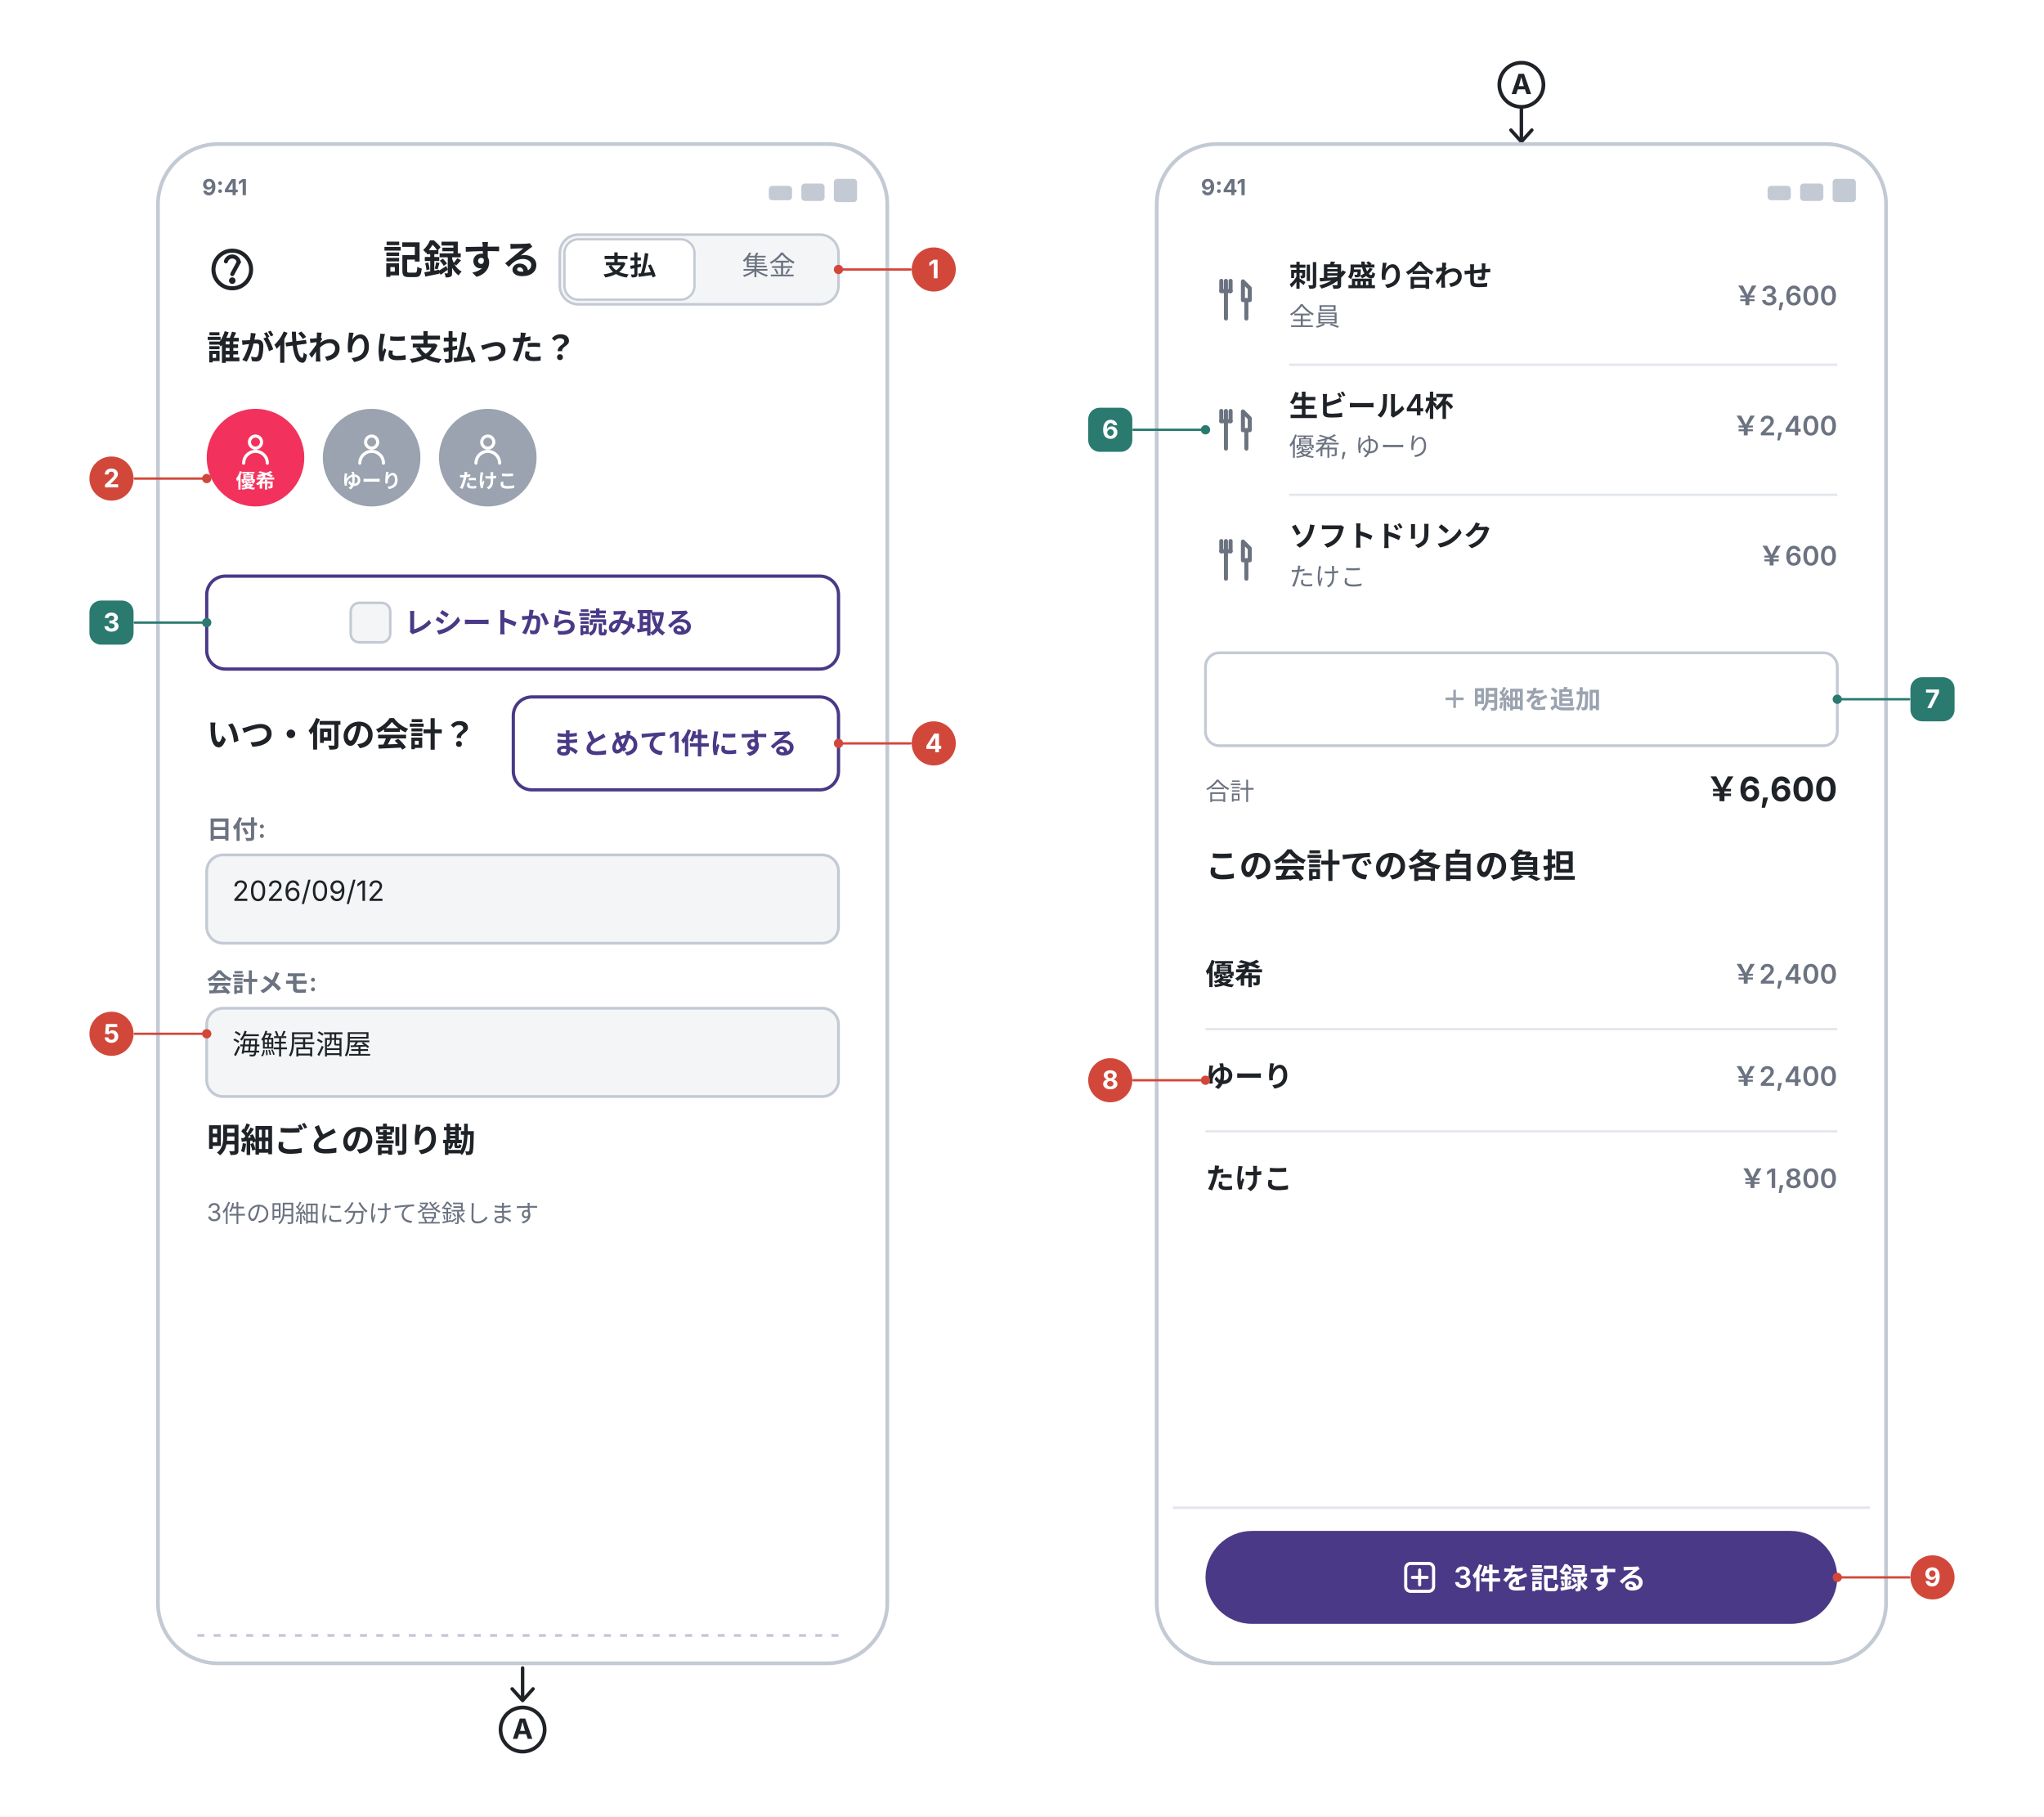
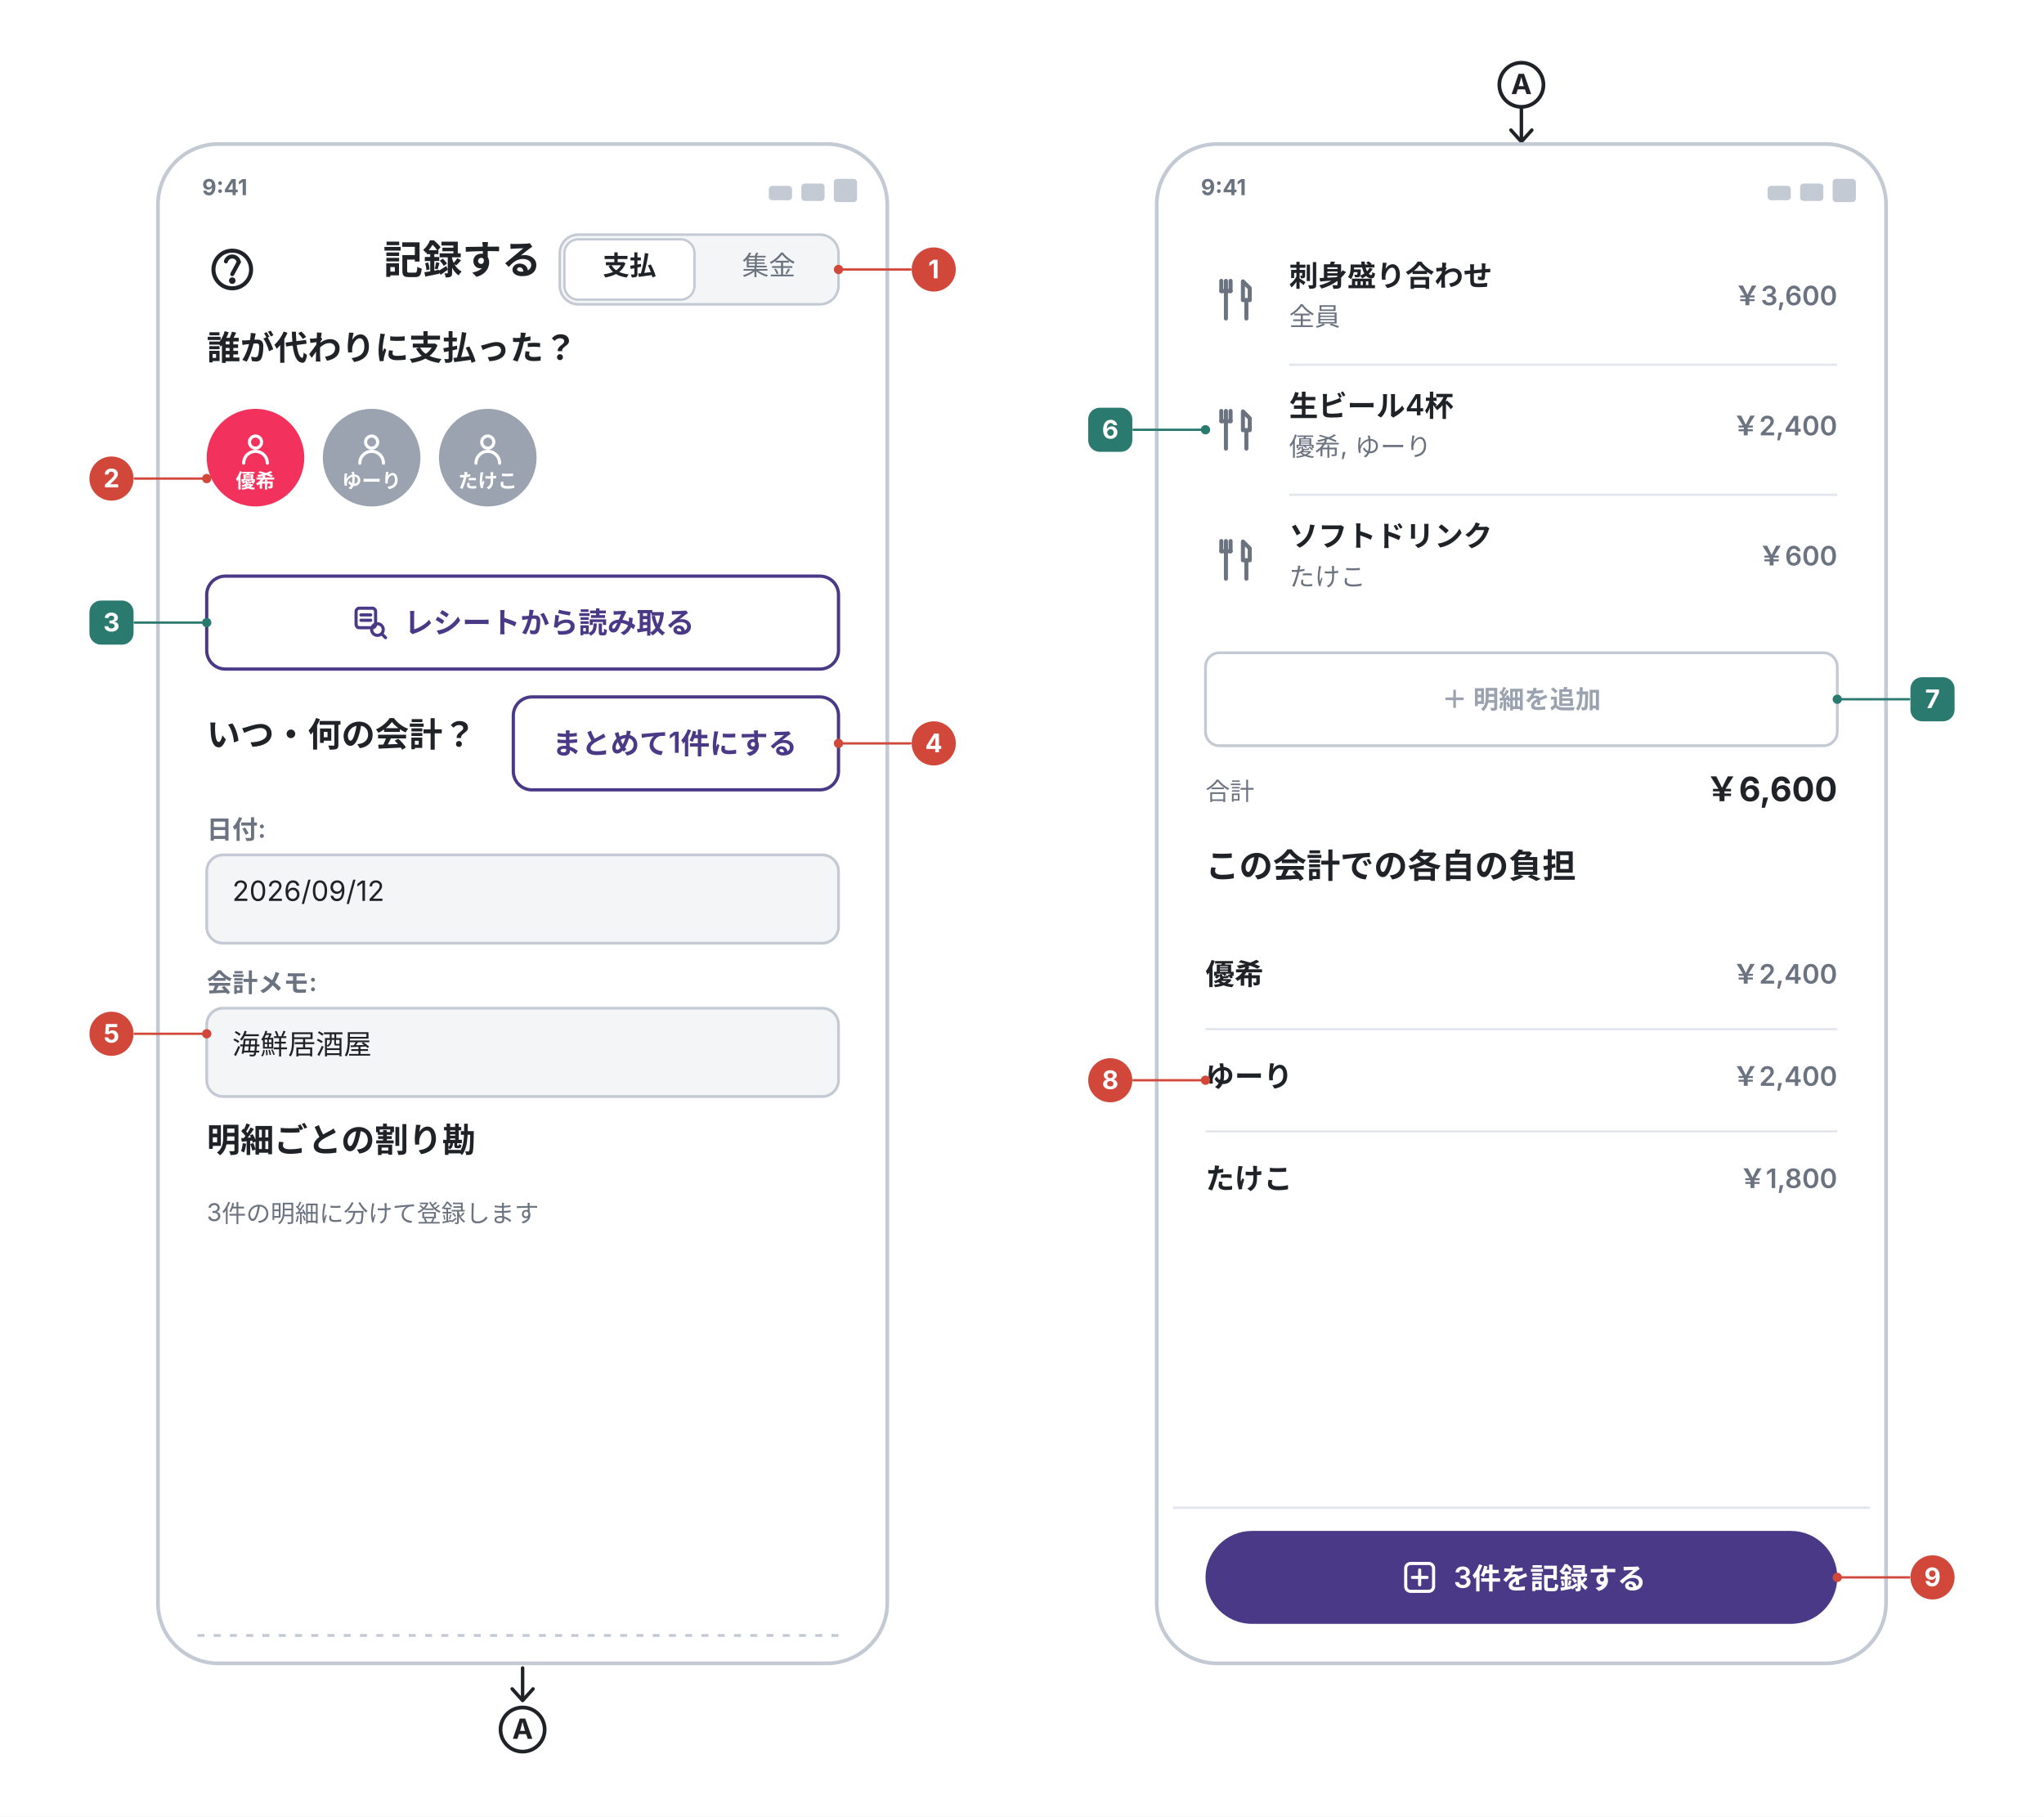
<svg xmlns="http://www.w3.org/2000/svg" width="880" height="782" viewBox="0 0 880 782">
  <rect x="0" y="0" width="880" height="782" fill="#ffffff" />
  <rect x="68.0" y="62.0" width="314.0" height="654.0" fill="#ffffff" rx="26.0" stroke="#c3cad4" stroke-width="1.6" />
  <defs>
    <clipPath id="s0">
      <rect x="75.0" y="69.0" width="300.0" height="640.0" rx="19.0" />
    </clipPath>
  </defs>
  <g clip-path="url(#s0)">
    <rect x="75.0" y="69.0" width="300.0" height="640.0" fill="#ffffff" />
    <text x="87.0" y="84.0" font-size="9.5" fill="#6b7280" font-family="-apple-system, BlinkMacSystemFont, 'Hiragino Sans', 'Noto Sans JP', 'Yu Gothic', 'Segoe UI', sans-serif" font-weight="700">9:41</text>
    <rect x="331.0" y="80.0" width="10.0" height="6.2" fill="#c3cad4" rx="1.5" />
    <rect x="345.0" y="79.0" width="10.0" height="7.5" fill="#c3cad4" rx="1.5" />
    <rect x="359.0" y="77.0" width="10.0" height="10.0" fill="#c3cad4" rx="1.5" />
    <defs>
      <clipPath id="c1">
        <rect x="75.0" y="91.0" width="300.0" height="618.0" rx="0.0" />
      </clipPath>
    </defs>
    <g clip-path="url(#c1)">
      <circle cx="100.0" cy="116.0" r="8.1" fill="none" stroke="#1f2328" stroke-width="1.742" />
      <path d="M97.26,112.51 L97.45,112.00 L97.73,111.53 L98.11,111.13 L98.55,110.81 L99.04,110.57 L99.58,110.44 L100.12,110.41 L100.67,110.49 L101.18,110.67 L101.66,110.94 L102.07,111.30 L102.41,111.74 L102.65,112.23 L102.80,112.76" fill="none" stroke="#1f2328" stroke-width="1.742" stroke-linecap="round" stroke-linejoin="round" />
      <line x1="102.8" y1="112.8" x2="100.0" y2="118.0" stroke="#1f2328" stroke-width="1.742" stroke-linecap="round" />
      <circle cx="100.0" cy="120.8" r="0.9" fill="#1f2328" stroke="#1f2328" stroke-width="1.045" />
      <text x="165.0" y="117.9" font-size="17.0" fill="#1f2328" font-family="-apple-system, BlinkMacSystemFont, 'Hiragino Sans', 'Noto Sans JP', 'Yu Gothic', 'Segoe UI', sans-serif" font-weight="700">記録する</text>
      <rect x="241.0" y="101.0" width="120.0" height="30.0" fill="#f4f5f7" rx="8.0" stroke="#c3cad4" stroke-width="1.1" />
      <rect x="243.0" y="103.0" width="56.0" height="26.0" fill="#ffffff" rx="6.0" stroke="#c3cad4" stroke-width="1.0" />
      <text x="271.0" y="118.4" font-size="11.5" fill="#1f2328" font-family="-apple-system, BlinkMacSystemFont, 'Hiragino Sans', 'Noto Sans JP', 'Yu Gothic', 'Segoe UI', sans-serif" font-weight="600" text-anchor="middle">支払</text>
      <text x="331.0" y="118.4" font-size="11.5" fill="#6b7280" font-family="-apple-system, BlinkMacSystemFont, 'Hiragino Sans', 'Noto Sans JP', 'Yu Gothic', 'Segoe UI', sans-serif" font-weight="400" text-anchor="middle">集金</text>
      <text x="89.0" y="154.9" font-size="14.5" fill="#1f2328" font-family="-apple-system, BlinkMacSystemFont, 'Hiragino Sans', 'Noto Sans JP', 'Yu Gothic', 'Segoe UI', sans-serif" font-weight="700">誰が代わりに支払った？</text>
      <defs>
        <clipPath id="h2">
          <rect x="89.0" y="174.0" width="272.0" height="64.0" rx="0.0" />
        </clipPath>
      </defs>
      <g clip-path="url(#h2)">
        <circle cx="110.0" cy="197.0" r="21.0" fill="#f2325c" />
        <circle cx="110.0" cy="190.3" r="2.6" fill="none" stroke="#ffffff" stroke-width="1.346" />
        <path d="M104.90,199.38 L104.99,198.44 L105.24,197.53 L105.66,196.69 L106.23,195.94 L106.93,195.31 L107.73,194.81 L108.60,194.47 L109.53,194.30 L110.47,194.30 L111.40,194.47 L112.27,194.81 L113.07,195.31 L113.77,195.94 L114.34,196.69 L114.76,197.53 L115.01,198.44 L115.10,199.38" fill="none" stroke="#ffffff" stroke-width="1.346" stroke-linecap="round" stroke-linejoin="round" />
        <text x="110.0" y="210.0" font-size="8.5" fill="#ffffff" font-family="-apple-system, BlinkMacSystemFont, 'Hiragino Sans', 'Noto Sans JP', 'Yu Gothic', 'Segoe UI', sans-serif" font-weight="600" text-anchor="middle">優希</text>
        <circle cx="160.0" cy="197.0" r="21.0" fill="#9aa3af" />
        <circle cx="160.0" cy="190.3" r="2.6" fill="none" stroke="#ffffff" stroke-width="1.346" />
        <path d="M154.90,199.38 L154.99,198.44 L155.24,197.53 L155.66,196.69 L156.23,195.94 L156.93,195.31 L157.73,194.81 L158.60,194.47 L159.53,194.30 L160.47,194.30 L161.40,194.47 L162.27,194.81 L163.07,195.31 L163.77,195.94 L164.34,196.69 L164.76,197.53 L165.01,198.44 L165.10,199.38" fill="none" stroke="#ffffff" stroke-width="1.346" stroke-linecap="round" stroke-linejoin="round" />
        <text x="160.0" y="210.0" font-size="8.5" fill="#ffffff" font-family="-apple-system, BlinkMacSystemFont, 'Hiragino Sans', 'Noto Sans JP', 'Yu Gothic', 'Segoe UI', sans-serif" font-weight="600" text-anchor="middle">ゆーり</text>
        <circle cx="210.0" cy="197.0" r="21.0" fill="#9aa3af" />
        <circle cx="210.0" cy="190.3" r="2.6" fill="none" stroke="#ffffff" stroke-width="1.346" />
        <path d="M204.90,199.38 L204.99,198.44 L205.24,197.53 L205.66,196.69 L206.23,195.94 L206.93,195.31 L207.73,194.81 L208.60,194.47 L209.53,194.30 L210.47,194.30 L211.40,194.47 L212.27,194.81 L213.07,195.31 L213.77,195.94 L214.34,196.69 L214.76,197.53 L215.01,198.44 L215.10,199.38" fill="none" stroke="#ffffff" stroke-width="1.346" stroke-linecap="round" stroke-linejoin="round" />
        <text x="210.0" y="210.0" font-size="8.5" fill="#ffffff" font-family="-apple-system, BlinkMacSystemFont, 'Hiragino Sans', 'Noto Sans JP', 'Yu Gothic', 'Segoe UI', sans-serif" font-weight="600" text-anchor="middle">たけこ</text>
      </g>
      <rect x="89.0" y="248.0" width="272.0" height="40.0" fill="#ffffff" rx="8.0" stroke="#4A3986" stroke-width="1.4" />
-       <rect x="151.0" y="259.5" width="17.0" height="17.0" fill="#f4f5f7" rx="3.7" stroke="#c3cad4" stroke-width="1.1" />
+       <rect x="153.3" y="261.8" width="8.4" height="8.4" fill="none" rx="1.4" stroke="#4A3986" stroke-width="1.346" />
+       <line x1="155.4" y1="264.7" x2="159.6" y2="264.7" stroke="#4A3986" stroke-width="1.346" stroke-linecap="round" />
+       <line x1="155.4" y1="267.0" x2="159.6" y2="267.0" stroke="#4A3986" stroke-width="1.346" stroke-linecap="round" />
+       <circle cx="162.5" cy="271.0" r="2.5" fill="none" stroke="#4A3986" stroke-width="1.346" />
+       <line x1="164.4" y1="272.9" x2="166.0" y2="274.5" stroke="#4A3986" stroke-width="1.346" stroke-linecap="round" />
      <text x="174.0" y="272.5" font-size="12.5" fill="#4A3986" font-family="-apple-system, BlinkMacSystemFont, 'Hiragino Sans', 'Noto Sans JP', 'Yu Gothic', 'Segoe UI', sans-serif" font-weight="600">レシートから読み取る</text>
      <text x="89.0" y="321.4" font-size="14.5" fill="#1f2328" font-family="-apple-system, BlinkMacSystemFont, 'Hiragino Sans', 'Noto Sans JP', 'Yu Gothic', 'Segoe UI', sans-serif" font-weight="700">いつ・何の会計？</text>
      <rect x="221.0" y="300.0" width="140.0" height="40.0" fill="#ffffff" rx="8.0" stroke="#4A3986" stroke-width="1.4" />
      <text x="237.8" y="324.5" font-size="12.5" fill="#4A3986" font-family="-apple-system, BlinkMacSystemFont, 'Hiragino Sans', 'Noto Sans JP', 'Yu Gothic', 'Segoe UI', sans-serif" font-weight="600">まとめて1件にする</text>
      <text x="89.0" y="361.0" font-size="11" fill="#6b7280" font-family="-apple-system, BlinkMacSystemFont, 'Hiragino Sans', 'Noto Sans JP', 'Yu Gothic', 'Segoe UI', sans-serif" font-weight="600">日付:</text>
      <rect x="89.0" y="368.0" width="272.0" height="38.0" fill="#f4f5f7" rx="7.0" stroke="#c3cad4" stroke-width="1.2" />
      <text x="100.0" y="387.8" font-size="12" fill="#1f2328" font-family="-apple-system, BlinkMacSystemFont, 'Hiragino Sans', 'Noto Sans JP', 'Yu Gothic', 'Segoe UI', sans-serif" font-weight="400">2026/09/12</text>
      <text x="89.0" y="427.0" font-size="11" fill="#6b7280" font-family="-apple-system, BlinkMacSystemFont, 'Hiragino Sans', 'Noto Sans JP', 'Yu Gothic', 'Segoe UI', sans-serif" font-weight="600">会計メモ:</text>
      <rect x="89.0" y="434.0" width="272.0" height="38.0" fill="#f4f5f7" rx="7.0" stroke="#c3cad4" stroke-width="1.2" />
      <text x="100.0" y="453.8" font-size="12" fill="#1f2328" font-family="-apple-system, BlinkMacSystemFont, 'Hiragino Sans', 'Noto Sans JP', 'Yu Gothic', 'Segoe UI', sans-serif" font-weight="400">海鮮居酒屋</text>
      <text x="89.0" y="495.9" font-size="14.5" fill="#1f2328" font-family="-apple-system, BlinkMacSystemFont, 'Hiragino Sans', 'Noto Sans JP', 'Yu Gothic', 'Segoe UI', sans-serif" font-weight="700">明細ごとの割り勘</text>
      <text x="89.0" y="525.6" font-size="10.5" fill="#6b7280" font-family="-apple-system, BlinkMacSystemFont, 'Hiragino Sans', 'Noto Sans JP', 'Yu Gothic', 'Segoe UI', sans-serif" font-weight="400">3件の明細に分けて登録します</text>
    </g>
    <line x1="85.0" y1="704.0" x2="365.0" y2="704.0" stroke="#c3cad4" stroke-width="1.2" stroke-linecap="butt" stroke-dasharray="3 4" />
  </g>
  <path d="M361.0,116.0 H390.0 V116.0 H392.0" fill="none" stroke="#d1483b" stroke-width="1.0" stroke-linecap="round" stroke-linejoin="round" />
  <circle cx="361.0" cy="116.0" r="2.0" fill="#d1483b" />
  <circle cx="402.0" cy="116.0" r="9.5" fill="#d1483b" />
  <text x="402.0" y="119.8" font-size="11" fill="#ffffff" font-family="-apple-system, BlinkMacSystemFont, 'Hiragino Sans', 'Noto Sans JP', 'Yu Gothic', 'Segoe UI', sans-serif" font-weight="700" text-anchor="middle">1</text>
  <path d="M361.0,320.0 H390.0 V320.0 H392.0" fill="none" stroke="#d1483b" stroke-width="1.0" stroke-linecap="round" stroke-linejoin="round" />
  <circle cx="361.0" cy="320.0" r="2.0" fill="#d1483b" />
  <circle cx="402.0" cy="320.0" r="9.5" fill="#d1483b" />
  <text x="402.0" y="323.8" font-size="11" fill="#ffffff" font-family="-apple-system, BlinkMacSystemFont, 'Hiragino Sans', 'Noto Sans JP', 'Yu Gothic', 'Segoe UI', sans-serif" font-weight="700" text-anchor="middle">4</text>
  <path d="M89.0,206.0 H60.0 V206.0 H58.0" fill="none" stroke="#d1483b" stroke-width="1.0" stroke-linecap="round" stroke-linejoin="round" />
  <circle cx="89.0" cy="206.0" r="2.0" fill="#d1483b" />
  <circle cx="48.0" cy="206.0" r="9.5" fill="#d1483b" />
  <text x="48.0" y="209.8" font-size="11" fill="#ffffff" font-family="-apple-system, BlinkMacSystemFont, 'Hiragino Sans', 'Noto Sans JP', 'Yu Gothic', 'Segoe UI', sans-serif" font-weight="700" text-anchor="middle">2</text>
  <path d="M89.0,268.0 H60.0 V268.0 H58.0" fill="none" stroke="#2b7a6f" stroke-width="1.0" stroke-linecap="round" stroke-linejoin="round" />
  <circle cx="89.0" cy="268.0" r="2.0" fill="#2b7a6f" />
  <rect x="38.5" y="258.5" width="19.0" height="19.0" fill="#2b7a6f" rx="5.0" />
  <text x="48.0" y="271.8" font-size="11" fill="#ffffff" font-family="-apple-system, BlinkMacSystemFont, 'Hiragino Sans', 'Noto Sans JP', 'Yu Gothic', 'Segoe UI', sans-serif" font-weight="700" text-anchor="middle">3</text>
  <path d="M89.0,445.0 H60.0 V445.0 H58.0" fill="none" stroke="#d1483b" stroke-width="1.0" stroke-linecap="round" stroke-linejoin="round" />
  <circle cx="89.0" cy="445.0" r="2.0" fill="#d1483b" />
  <circle cx="48.0" cy="445.0" r="9.5" fill="#d1483b" />
  <text x="48.0" y="448.8" font-size="11" fill="#ffffff" font-family="-apple-system, BlinkMacSystemFont, 'Hiragino Sans', 'Noto Sans JP', 'Yu Gothic', 'Segoe UI', sans-serif" font-weight="700" text-anchor="middle">5</text>
  <line x1="225.0" y1="718.0" x2="225.0" y2="731.0" stroke="#1f2328" stroke-width="1.5" stroke-linecap="round" />
  <path d="M220.5,727.0 L225.0,732.0 L229.5,727.0" fill="none" stroke="#1f2328" stroke-width="1.5" stroke-linecap="round" stroke-linejoin="round" />
  <circle cx="225.0" cy="744.5" r="9.5" fill="#ffffff" stroke="#1f2328" stroke-width="1.6" />
  <text x="225.0" y="748.5" font-size="12" fill="#1f2328" font-family="-apple-system, BlinkMacSystemFont, 'Hiragino Sans', 'Noto Sans JP', 'Yu Gothic', 'Segoe UI', sans-serif" font-weight="700" text-anchor="middle">A</text>
  <line x1="655.0" y1="46.0" x2="655.0" y2="61.0" stroke="#1f2328" stroke-width="1.5" stroke-linecap="round" />
  <path d="M650.5,56.0 L655.0,61.0 L659.5,56.0" fill="none" stroke="#1f2328" stroke-width="1.5" stroke-linecap="round" stroke-linejoin="round" />
  <circle cx="655.0" cy="36.5" r="9.5" fill="#ffffff" stroke="#1f2328" stroke-width="1.6" />
  <text x="655.0" y="40.5" font-size="12" fill="#1f2328" font-family="-apple-system, BlinkMacSystemFont, 'Hiragino Sans', 'Noto Sans JP', 'Yu Gothic', 'Segoe UI', sans-serif" font-weight="700" text-anchor="middle">A</text>
  <rect x="498.0" y="62.0" width="314.0" height="654.0" fill="#ffffff" rx="26.0" stroke="#c3cad4" stroke-width="1.6" />
  <defs>
    <clipPath id="s100">
      <rect x="505.0" y="69.0" width="300.0" height="640.0" rx="19.0" />
    </clipPath>
  </defs>
  <g clip-path="url(#s100)">
    <rect x="505.0" y="69.0" width="300.0" height="640.0" fill="#ffffff" />
    <text x="517.0" y="84.0" font-size="9.5" fill="#6b7280" font-family="-apple-system, BlinkMacSystemFont, 'Hiragino Sans', 'Noto Sans JP', 'Yu Gothic', 'Segoe UI', sans-serif" font-weight="700">9:41</text>
    <rect x="761.0" y="80.0" width="10.0" height="6.2" fill="#c3cad4" rx="1.5" />
    <rect x="775.0" y="79.0" width="10.0" height="7.5" fill="#c3cad4" rx="1.5" />
    <rect x="789.0" y="77.0" width="10.0" height="10.0" fill="#c3cad4" rx="1.5" />
    <defs>
      <clipPath id="c101">
        <rect x="505.0" y="91.0" width="300.0" height="558.0" rx="0.0" />
      </clipPath>
    </defs>
    <g clip-path="url(#c101)">
      <line x1="525.8" y1="120.9" x2="525.8" y2="125.3" stroke="#6b7280" stroke-width="1.742" stroke-linecap="round" />
      <line x1="527.8" y1="120.9" x2="527.8" y2="125.3" stroke="#6b7280" stroke-width="1.742" stroke-linecap="round" />
      <line x1="529.8" y1="120.9" x2="529.8" y2="125.3" stroke="#6b7280" stroke-width="1.742" stroke-linecap="round" />
      <line x1="525.8" y1="125.3" x2="529.8" y2="125.3" stroke="#6b7280" stroke-width="1.742" stroke-linecap="round" />
      <line x1="527.8" y1="125.3" x2="527.8" y2="137.1" stroke="#6b7280" stroke-width="1.742" stroke-linecap="round" />
      <path d="M535.12,121.12 L538.05,124.05 L538.05,129.18 L535.12,129.18 Z" fill="none" stroke="#6b7280" stroke-width="1.742" stroke-linecap="round" stroke-linejoin="round" />
      <line x1="536.6" y1="129.2" x2="536.6" y2="137.1" stroke="#6b7280" stroke-width="1.742" stroke-linecap="round" />
      <text x="791.0" y="131.4" font-size="11.5" fill="#6b7280" font-family="-apple-system, BlinkMacSystemFont, 'Hiragino Sans', 'Noto Sans JP', 'Yu Gothic', 'Segoe UI', sans-serif" font-weight="600" text-anchor="end">￥3,600</text>
      <text x="555.0" y="123.2" font-size="12.5" fill="#1f2328" font-family="-apple-system, BlinkMacSystemFont, 'Hiragino Sans', 'Noto Sans JP', 'Yu Gothic', 'Segoe UI', sans-serif" font-weight="600">刺身盛り合わせ</text>
      <text x="555.0" y="140.2" font-size="11" fill="#6b7280" font-family="-apple-system, BlinkMacSystemFont, 'Hiragino Sans', 'Noto Sans JP', 'Yu Gothic', 'Segoe UI', sans-serif" font-weight="400">全員</text>
      <line x1="555.0" y1="157.0" x2="791.0" y2="157.0" stroke="#e3e7ed" stroke-width="1.0" stroke-linecap="butt" />
      <line x1="525.8" y1="176.9" x2="525.8" y2="181.3" stroke="#6b7280" stroke-width="1.742" stroke-linecap="round" />
      <line x1="527.8" y1="176.9" x2="527.8" y2="181.3" stroke="#6b7280" stroke-width="1.742" stroke-linecap="round" />
      <line x1="529.8" y1="176.9" x2="529.8" y2="181.3" stroke="#6b7280" stroke-width="1.742" stroke-linecap="round" />
      <line x1="525.8" y1="181.3" x2="529.8" y2="181.3" stroke="#6b7280" stroke-width="1.742" stroke-linecap="round" />
      <line x1="527.8" y1="181.3" x2="527.8" y2="193.1" stroke="#6b7280" stroke-width="1.742" stroke-linecap="round" />
      <path d="M535.12,177.12 L538.05,180.05 L538.05,185.18 L535.12,185.18 Z" fill="none" stroke="#6b7280" stroke-width="1.742" stroke-linecap="round" stroke-linejoin="round" />
      <line x1="536.6" y1="185.2" x2="536.6" y2="193.1" stroke="#6b7280" stroke-width="1.742" stroke-linecap="round" />
      <text x="791.0" y="187.4" font-size="11.5" fill="#6b7280" font-family="-apple-system, BlinkMacSystemFont, 'Hiragino Sans', 'Noto Sans JP', 'Yu Gothic', 'Segoe UI', sans-serif" font-weight="600" text-anchor="end">￥2,400</text>
      <text x="555.0" y="179.2" font-size="12.5" fill="#1f2328" font-family="-apple-system, BlinkMacSystemFont, 'Hiragino Sans', 'Noto Sans JP', 'Yu Gothic', 'Segoe UI', sans-serif" font-weight="600">生ビール4杯</text>
      <text x="555.0" y="196.2" font-size="11" fill="#6b7280" font-family="-apple-system, BlinkMacSystemFont, 'Hiragino Sans', 'Noto Sans JP', 'Yu Gothic', 'Segoe UI', sans-serif" font-weight="400">優希, ゆーり</text>
      <line x1="555.0" y1="213.0" x2="791.0" y2="213.0" stroke="#e3e7ed" stroke-width="1.0" stroke-linecap="butt" />
      <line x1="525.8" y1="232.9" x2="525.8" y2="237.3" stroke="#6b7280" stroke-width="1.742" stroke-linecap="round" />
      <line x1="527.8" y1="232.9" x2="527.8" y2="237.3" stroke="#6b7280" stroke-width="1.742" stroke-linecap="round" />
      <line x1="529.8" y1="232.9" x2="529.8" y2="237.3" stroke="#6b7280" stroke-width="1.742" stroke-linecap="round" />
      <line x1="525.8" y1="237.3" x2="529.8" y2="237.3" stroke="#6b7280" stroke-width="1.742" stroke-linecap="round" />
      <line x1="527.8" y1="237.3" x2="527.8" y2="249.1" stroke="#6b7280" stroke-width="1.742" stroke-linecap="round" />
      <path d="M535.12,233.12 L538.05,236.05 L538.05,241.18 L535.12,241.18 Z" fill="none" stroke="#6b7280" stroke-width="1.742" stroke-linecap="round" stroke-linejoin="round" />
      <line x1="536.6" y1="241.2" x2="536.6" y2="249.1" stroke="#6b7280" stroke-width="1.742" stroke-linecap="round" />
      <text x="791.0" y="243.4" font-size="11.5" fill="#6b7280" font-family="-apple-system, BlinkMacSystemFont, 'Hiragino Sans', 'Noto Sans JP', 'Yu Gothic', 'Segoe UI', sans-serif" font-weight="600" text-anchor="end">￥600</text>
      <text x="555.0" y="235.2" font-size="12.5" fill="#1f2328" font-family="-apple-system, BlinkMacSystemFont, 'Hiragino Sans', 'Noto Sans JP', 'Yu Gothic', 'Segoe UI', sans-serif" font-weight="600">ソフトドリンク</text>
      <text x="555.0" y="252.2" font-size="11" fill="#6b7280" font-family="-apple-system, BlinkMacSystemFont, 'Hiragino Sans', 'Noto Sans JP', 'Yu Gothic', 'Segoe UI', sans-serif" font-weight="400">たけこ</text>
      <rect x="519.0" y="281.0" width="272.0" height="40.0" fill="#ffffff" rx="6.0" stroke="#c3cad4" stroke-width="1.2" stroke-dasharray="True" />
      <text x="655.0" y="305.0" font-size="11" fill="#9aa3af" font-family="-apple-system, BlinkMacSystemFont, 'Hiragino Sans', 'Noto Sans JP', 'Yu Gothic', 'Segoe UI', sans-serif" font-weight="600" text-anchor="middle">＋ 明細を追加</text>
      <text x="519.0" y="344.4" font-size="10.5" fill="#6b7280" font-family="-apple-system, BlinkMacSystemFont, 'Hiragino Sans', 'Noto Sans JP', 'Yu Gothic', 'Segoe UI', sans-serif" font-weight="400">合計</text>
      <text x="791.0" y="344.9" font-size="14.5" fill="#1f2328" font-family="-apple-system, BlinkMacSystemFont, 'Hiragino Sans', 'Noto Sans JP', 'Yu Gothic', 'Segoe UI', sans-serif" font-weight="700" text-anchor="end">￥6,600</text>
      <text x="519.0" y="377.9" font-size="14.5" fill="#1f2328" font-family="-apple-system, BlinkMacSystemFont, 'Hiragino Sans', 'Noto Sans JP', 'Yu Gothic', 'Segoe UI', sans-serif" font-weight="700">この会計での各自の負担</text>
      <text x="791.0" y="423.4" font-size="11.5" fill="#6b7280" font-family="-apple-system, BlinkMacSystemFont, 'Hiragino Sans', 'Noto Sans JP', 'Yu Gothic', 'Segoe UI', sans-serif" font-weight="600" text-anchor="end">￥2,400</text>
      <text x="519.0" y="423.8" font-size="12.5" fill="#1f2328" font-family="-apple-system, BlinkMacSystemFont, 'Hiragino Sans', 'Noto Sans JP', 'Yu Gothic', 'Segoe UI', sans-serif" font-weight="600">優希</text>
      <line x1="519.0" y1="443.0" x2="791.0" y2="443.0" stroke="#e3e7ed" stroke-width="1.0" stroke-linecap="butt" />
      <text x="791.0" y="467.4" font-size="11.5" fill="#6b7280" font-family="-apple-system, BlinkMacSystemFont, 'Hiragino Sans', 'Noto Sans JP', 'Yu Gothic', 'Segoe UI', sans-serif" font-weight="600" text-anchor="end">￥2,400</text>
      <text x="519.0" y="467.8" font-size="12.5" fill="#1f2328" font-family="-apple-system, BlinkMacSystemFont, 'Hiragino Sans', 'Noto Sans JP', 'Yu Gothic', 'Segoe UI', sans-serif" font-weight="600">ゆーり</text>
      <line x1="519.0" y1="487.0" x2="791.0" y2="487.0" stroke="#e3e7ed" stroke-width="1.0" stroke-linecap="butt" />
      <text x="791.0" y="511.4" font-size="11.5" fill="#6b7280" font-family="-apple-system, BlinkMacSystemFont, 'Hiragino Sans', 'Noto Sans JP', 'Yu Gothic', 'Segoe UI', sans-serif" font-weight="600" text-anchor="end">￥1,800</text>
      <text x="519.0" y="511.8" font-size="12.5" fill="#1f2328" font-family="-apple-system, BlinkMacSystemFont, 'Hiragino Sans', 'Noto Sans JP', 'Yu Gothic', 'Segoe UI', sans-serif" font-weight="600">たけこ</text>
    </g>
    <rect x="505.0" y="649.0" width="300.0" height="60.0" fill="#ffffff" />
    <line x1="505.0" y1="649.0" x2="805.0" y2="649.0" stroke="#e3e7ed" stroke-width="1.1" stroke-linecap="butt" />
    <rect x="519.0" y="659.0" width="272.0" height="40.0" fill="#4A3986" rx="20.0" />
    <rect x="605.2" y="673.0" width="12.0" height="12.0" fill="none" rx="2.1" stroke="#ffffff" stroke-width="1.346" />
    <line x1="611.2" y1="675.8" x2="611.2" y2="682.2" stroke="#ffffff" stroke-width="1.346" stroke-linecap="round" />
    <line x1="608.1" y1="679.0" x2="614.4" y2="679.0" stroke="#ffffff" stroke-width="1.346" stroke-linecap="round" />
    <text x="625.8" y="683.5" font-size="12.5" fill="#ffffff" font-family="-apple-system, BlinkMacSystemFont, 'Hiragino Sans', 'Noto Sans JP', 'Yu Gothic', 'Segoe UI', sans-serif" font-weight="600">3件を記録する</text>
  </g>
  <path d="M791.0,301.0 H820.0 V301.0 H822.0" fill="none" stroke="#2b7a6f" stroke-width="1.0" stroke-linecap="round" stroke-linejoin="round" />
  <circle cx="791.0" cy="301.0" r="2.0" fill="#2b7a6f" />
  <rect x="822.5" y="291.5" width="19.0" height="19.0" fill="#2b7a6f" rx="5.0" />
  <text x="832.0" y="304.8" font-size="11" fill="#ffffff" font-family="-apple-system, BlinkMacSystemFont, 'Hiragino Sans', 'Noto Sans JP', 'Yu Gothic', 'Segoe UI', sans-serif" font-weight="700" text-anchor="middle">7</text>
  <path d="M791.0,679.0 H820.0 V679.0 H822.0" fill="none" stroke="#d1483b" stroke-width="1.0" stroke-linecap="round" stroke-linejoin="round" />
  <circle cx="791.0" cy="679.0" r="2.0" fill="#d1483b" />
  <circle cx="832.0" cy="679.0" r="9.5" fill="#d1483b" />
  <text x="832.0" y="682.8" font-size="11" fill="#ffffff" font-family="-apple-system, BlinkMacSystemFont, 'Hiragino Sans', 'Noto Sans JP', 'Yu Gothic', 'Segoe UI', sans-serif" font-weight="700" text-anchor="middle">9</text>
  <path d="M519.0,185.0 H490.0 V185.0 H488.0" fill="none" stroke="#2b7a6f" stroke-width="1.0" stroke-linecap="round" stroke-linejoin="round" />
  <circle cx="519.0" cy="185.0" r="2.0" fill="#2b7a6f" />
  <rect x="468.5" y="175.5" width="19.0" height="19.0" fill="#2b7a6f" rx="5.0" />
  <text x="478.0" y="188.8" font-size="11" fill="#ffffff" font-family="-apple-system, BlinkMacSystemFont, 'Hiragino Sans', 'Noto Sans JP', 'Yu Gothic', 'Segoe UI', sans-serif" font-weight="700" text-anchor="middle">6</text>
  <path d="M519.0,465.0 H490.0 V465.0 H488.0" fill="none" stroke="#d1483b" stroke-width="1.0" stroke-linecap="round" stroke-linejoin="round" />
  <circle cx="519.0" cy="465.0" r="2.0" fill="#d1483b" />
  <circle cx="478.0" cy="465.0" r="9.5" fill="#d1483b" />
  <text x="478.0" y="468.8" font-size="11" fill="#ffffff" font-family="-apple-system, BlinkMacSystemFont, 'Hiragino Sans', 'Noto Sans JP', 'Yu Gothic', 'Segoe UI', sans-serif" font-weight="700" text-anchor="middle">8</text>
</svg>
